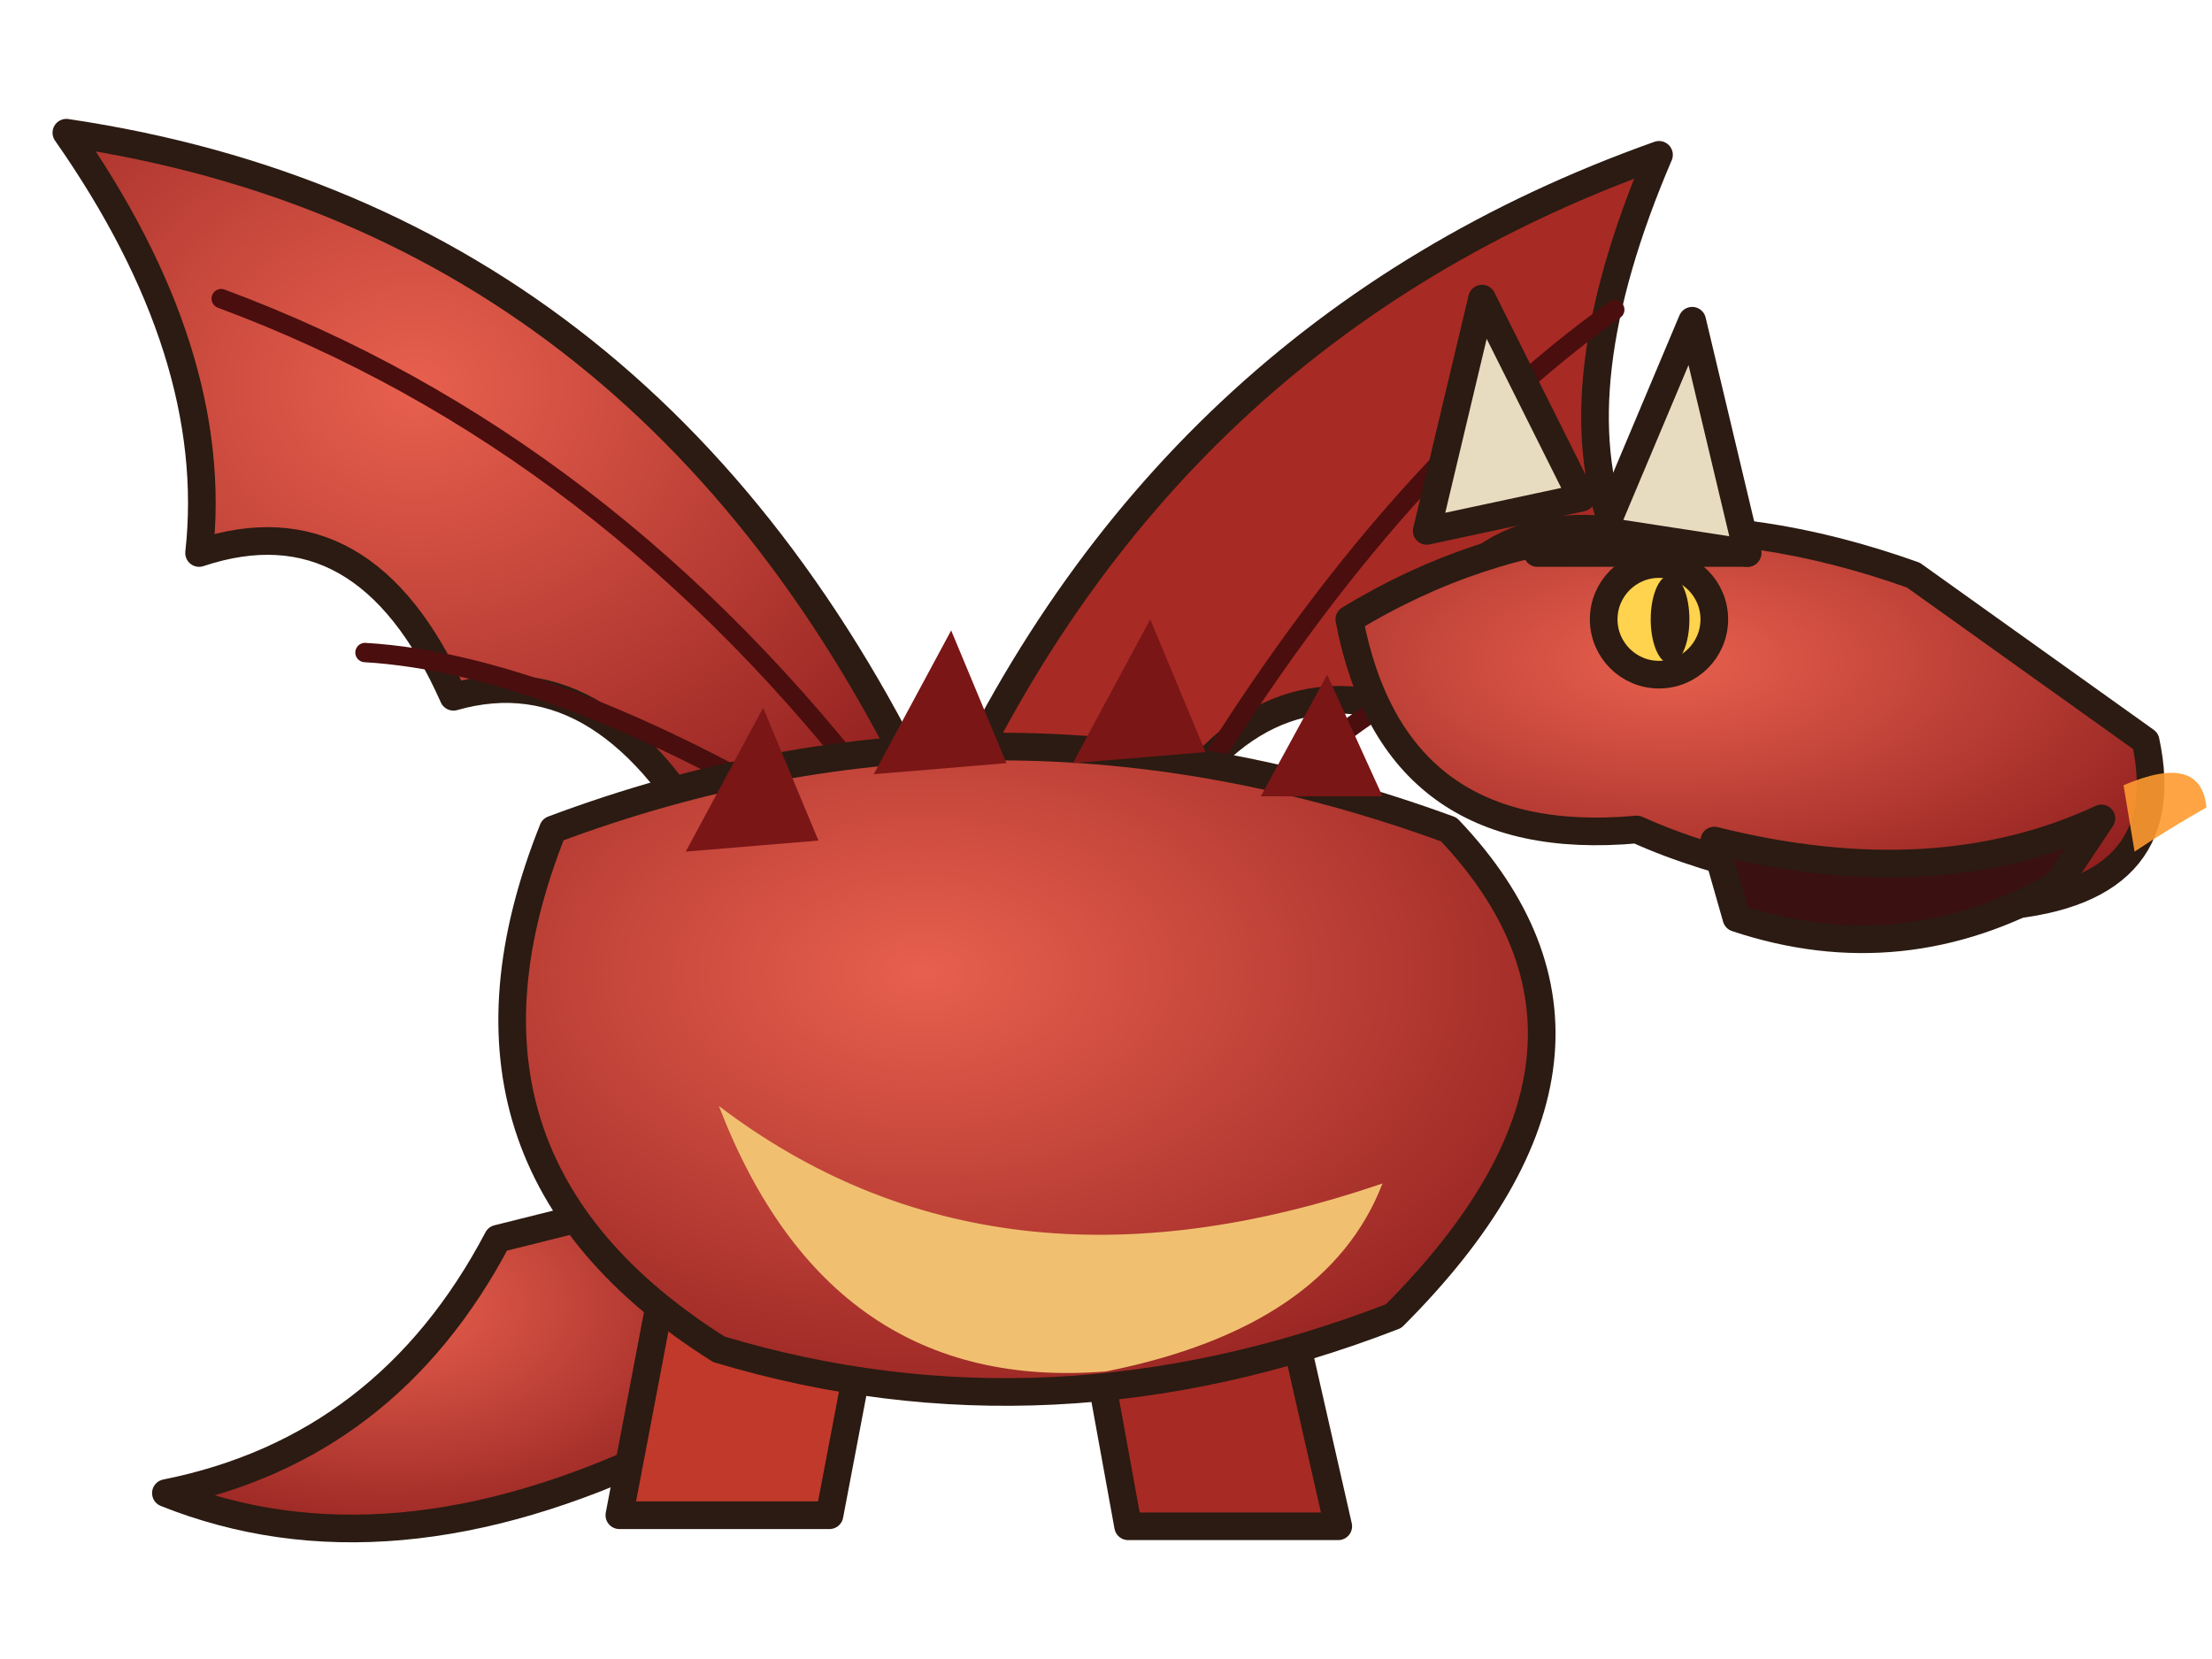
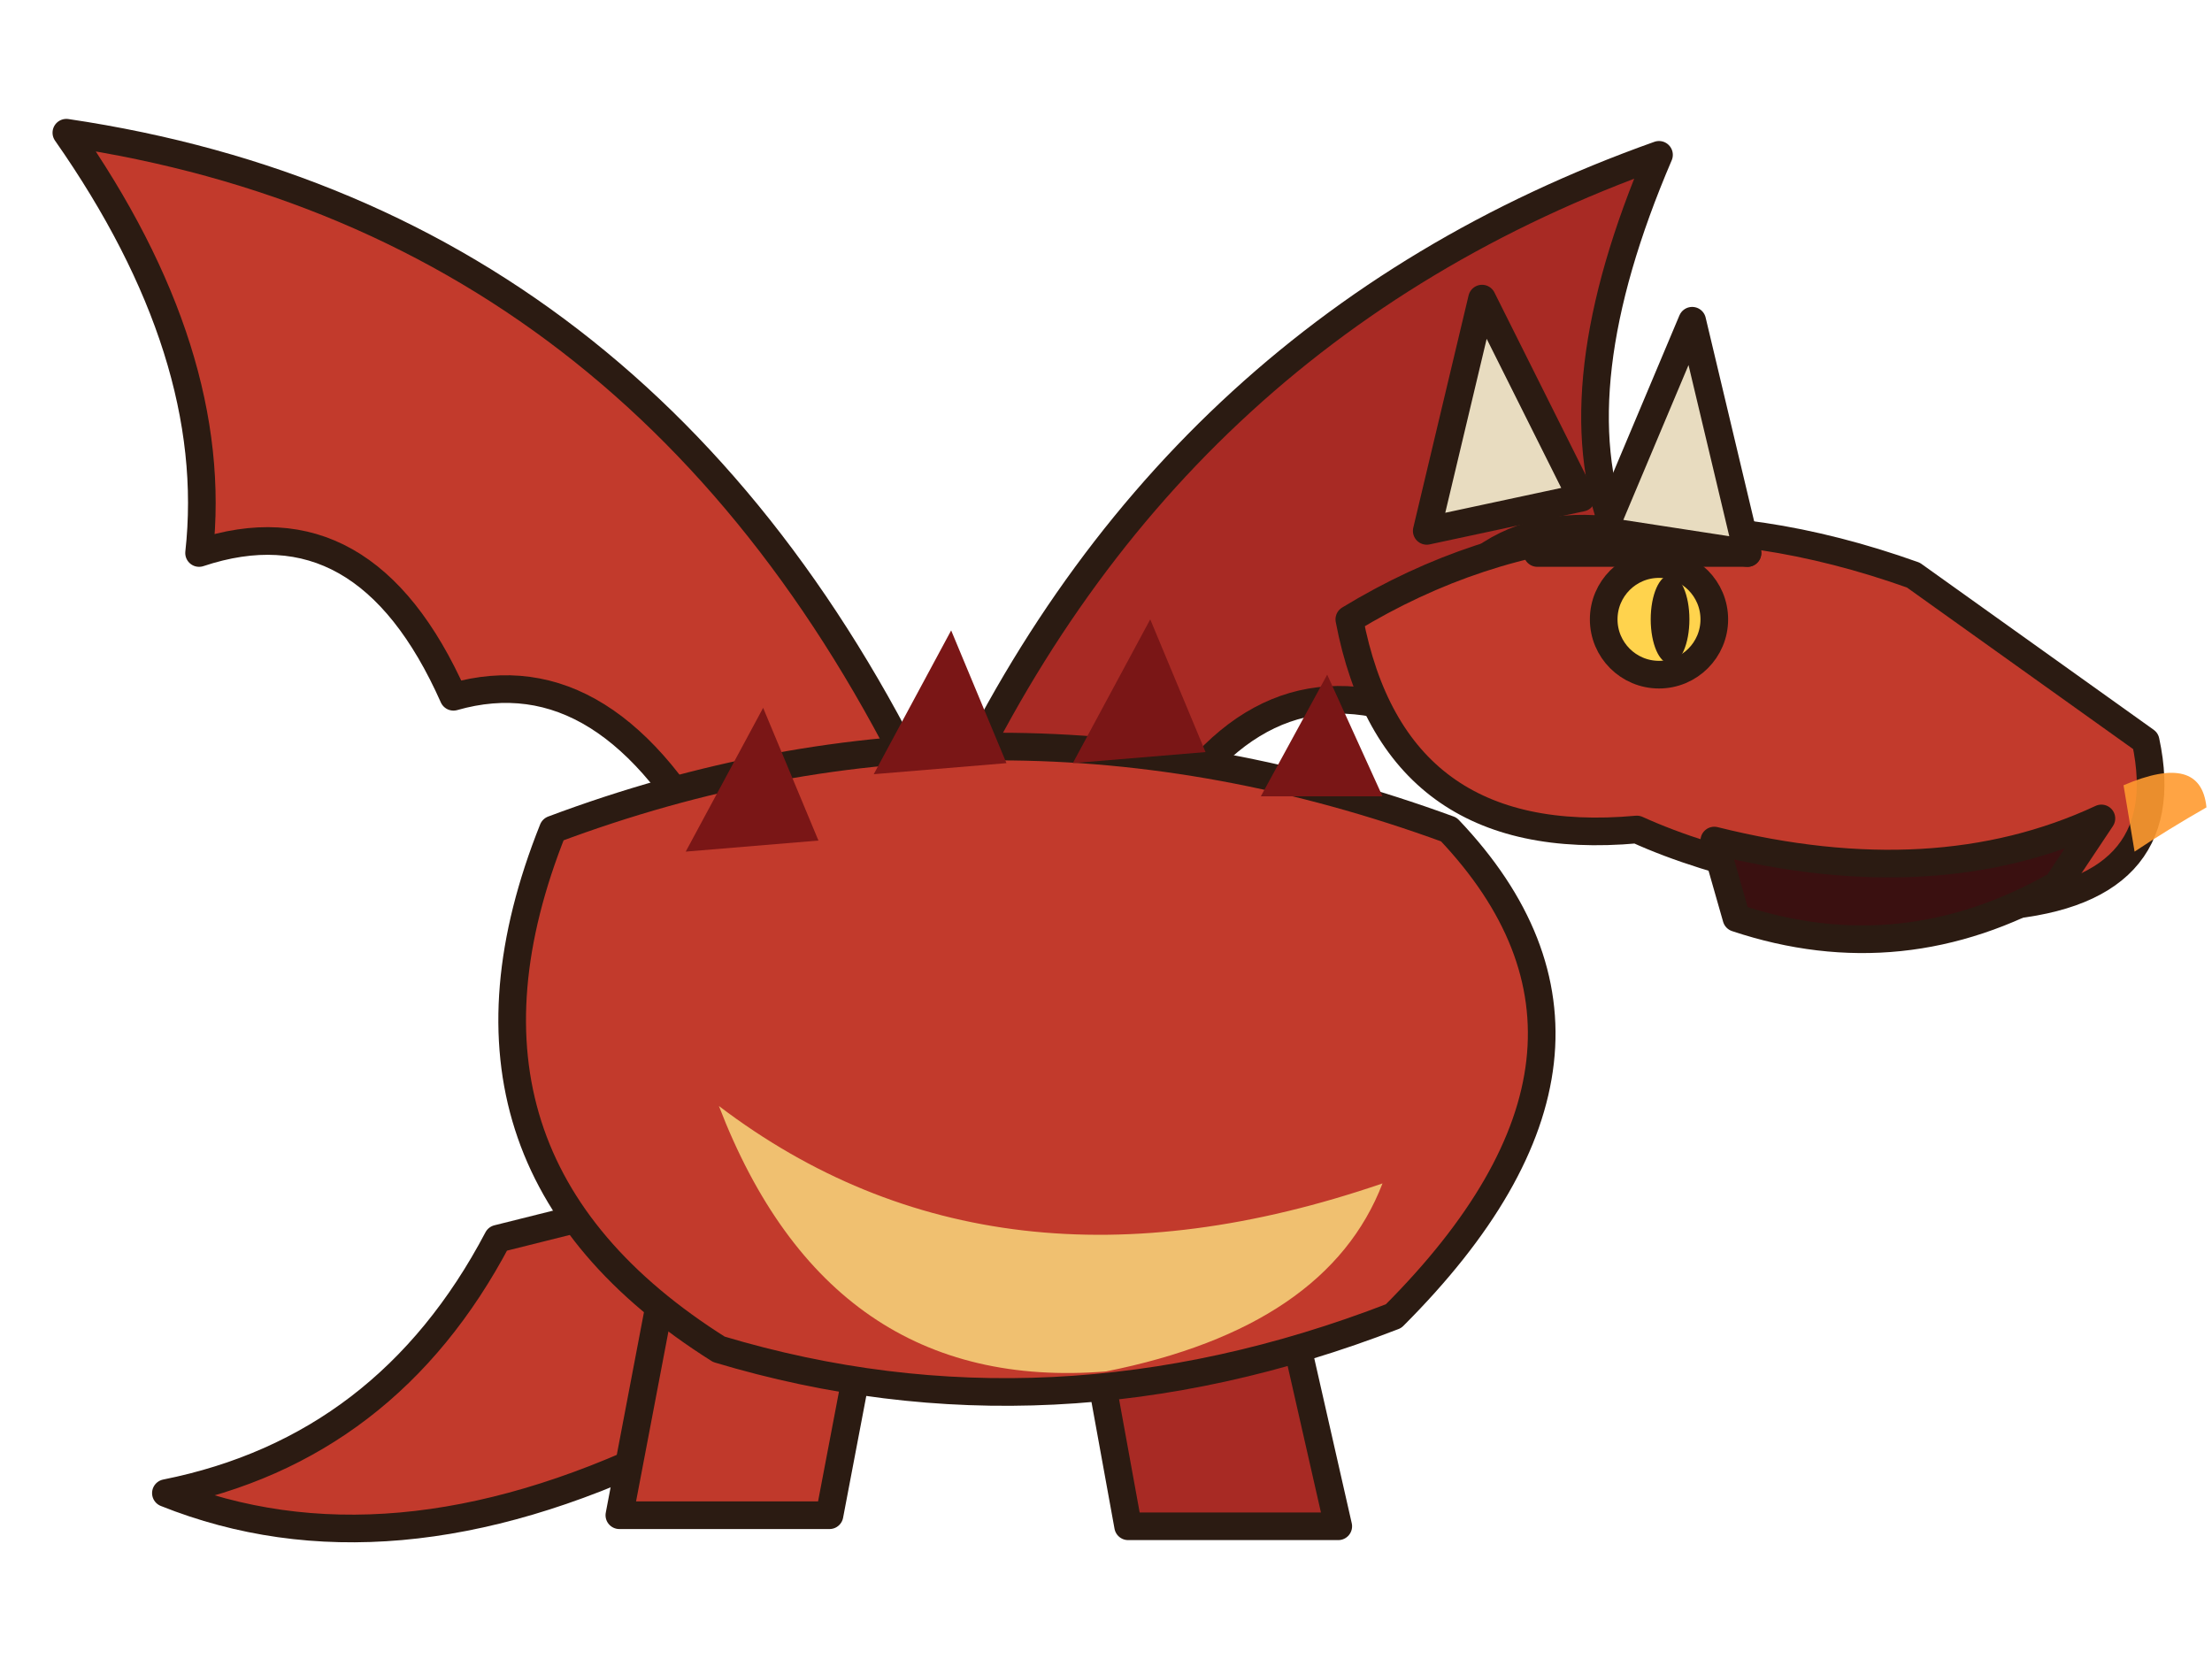
<svg xmlns="http://www.w3.org/2000/svg" viewBox="0 0 400 300" width="400" height="300">
  <defs>
    <linearGradient id="stone" x1="0" y1="0" x2="1" y2="0">
      <stop offset="0.00" stop-color="#d6cebd" />
      <stop offset="0.50" stop-color="#ada591" />
      <stop offset="1.00" stop-color="#80776a" />
    </linearGradient>
    <linearGradient id="stoneB" x1="0" y1="0" x2="1" y2="0">
      <stop offset="0.00" stop-color="#d4dcee" />
      <stop offset="0.50" stop-color="#a3aecb" />
      <stop offset="1.00" stop-color="#6e7a9c" />
    </linearGradient>
    <linearGradient id="stoneD" x1="0" y1="0" x2="1" y2="0">
      <stop offset="0.00" stop-color="#8a8a9a" />
      <stop offset="0.50" stop-color="#5d5c6d" />
      <stop offset="1.00" stop-color="#3c3b49" />
    </linearGradient>
    <linearGradient id="wood" x1="0" y1="0" x2="0" y2="1">
      <stop offset="0.00" stop-color="#c48f52" />
      <stop offset="1.00" stop-color="#7d512b" />
    </linearGradient>
    <linearGradient id="roofG" x1="0" y1="0" x2="1" y2="1">
      <stop offset="0.00" stop-color="#86d25f" />
      <stop offset="1.00" stop-color="#2d7a34" />
    </linearGradient>
    <linearGradient id="roofR" x1="0" y1="0" x2="1" y2="1">
      <stop offset="0.00" stop-color="#ee6a58" />
      <stop offset="1.00" stop-color="#9c2a22" />
    </linearGradient>
    <linearGradient id="roofP" x1="0" y1="0" x2="1" y2="1">
      <stop offset="0.00" stop-color="#a67ae8" />
      <stop offset="1.00" stop-color="#4a2c98" />
    </linearGradient>
    <linearGradient id="steel" x1="0" y1="0" x2="1" y2="1">
      <stop offset="0.00" stop-color="#eef2f6" />
      <stop offset="0.50" stop-color="#b3bcc7" />
      <stop offset="1.00" stop-color="#7a8593" />
    </linearGradient>
    <linearGradient id="gold" x1="0" y1="0" x2="1" y2="1">
      <stop offset="0.00" stop-color="#ffe27a" />
      <stop offset="1.00" stop-color="#c8901a" />
    </linearGradient>
    <linearGradient id="blue" x1="0" y1="0" x2="1" y2="1">
      <stop offset="0.00" stop-color="#5b9be8" />
      <stop offset="1.00" stop-color="#1f4c9a" />
    </linearGradient>
    <linearGradient id="copper" x1="0" y1="0" x2="1" y2="1">
      <stop offset="0.00" stop-color="#f0b27a" />
      <stop offset="1.00" stop-color="#a35f2e" />
    </linearGradient>
    <linearGradient id="ice" x1="0" y1="0" x2="1" y2="1">
      <stop offset="0.00" stop-color="#f2fdff" />
      <stop offset="0.50" stop-color="#8fdcf5" />
      <stop offset="1.00" stop-color="#3d98cf" />
    </linearGradient>
    <linearGradient id="iron" x1="0" y1="0" x2="1" y2="1">
      <stop offset="0.00" stop-color="#7c7c88" />
      <stop offset="1.00" stop-color="#2f2f38" />
    </linearGradient>
    <linearGradient id="lava" x1="0" y1="0" x2="1" y2="1">
      <stop offset="0.00" stop-color="#ffd24a" />
      <stop offset="1.00" stop-color="#ff6a1a" />
    </linearGradient>
    <radialGradient id="goblin" cx="0.4" cy="0.35" r=".8">
      <stop offset="0.00" stop-color="#aee572" />
      <stop offset="1.00" stop-color="#4f9e32" />
    </radialGradient>
    <radialGradient id="orc" cx="0.4" cy="0.35" r=".8">
      <stop offset="0.00" stop-color="#6fae4a" />
      <stop offset="1.00" stop-color="#2f6a22" />
    </radialGradient>
    <radialGradient id="wolf" cx="0.4" cy="0.35" r=".8">
      <stop offset="0.00" stop-color="#b8bec9" />
      <stop offset="1.00" stop-color="#6c7380" />
    </radialGradient>
    <radialGradient id="ogre" cx="0.4" cy="0.35" r=".8">
      <stop offset="0.00" stop-color="#b27a4c" />
      <stop offset="1.00" stop-color="#6a4126" />
    </radialGradient>
    <radialGradient id="rock" cx="0.4" cy="0.35" r=".8">
      <stop offset="0.00" stop-color="#b9b9c2" />
      <stop offset="1.00" stop-color="#6a6a78" />
    </radialGradient>
    <radialGradient id="wisp" cx="0.4" cy="0.35" r=".8">
      <stop offset="0.00" stop-color="#ffffff" />
      <stop offset="0.50" stop-color="#9ae9ff" />
      <stop offset="1.00" stop-color="#2fa6e0" />
    </radialGradient>
    <radialGradient id="drake" cx="0.4" cy="0.35" r=".8">
      <stop offset="0.00" stop-color="#e8604e" />
      <stop offset="1.00" stop-color="#8c1c1c" />
    </radialGradient>
    <radialGradient id="bat" cx="0.4" cy="0.35" r=".8">
      <stop offset="0.00" stop-color="#8f5cc0" />
      <stop offset="1.00" stop-color="#4a2a68" />
    </radialGradient>
    <radialGradient id="ghost" cx="0.4" cy="0.35" r=".8">
      <stop offset="0.00" stop-color="#eaffff" />
      <stop offset="0.50" stop-color="#9bded6" />
      <stop offset="1.00" stop-color="#4fa8a0" />
    </radialGradient>
    <radialGradient id="orb" cx="0.4" cy="0.35" r=".8">
      <stop offset="0.00" stop-color="#ffffff" />
      <stop offset="0.50" stop-color="#d9a8ff" />
      <stop offset="1.00" stop-color="#8a4fe0" />
    </radialGradient>
    <radialGradient id="glowY" cx="0.4" cy="0.35" r=".8">
      <stop offset="0.00" stop-color="#fffbd0" />
      <stop offset="0.50" stop-color="#ffe14a" />
      <stop offset="1.00" stop-color="#ff9d1a" />
    </radialGradient>
    <radialGradient id="glowC" cx="0.4" cy="0.35" r=".8">
      <stop offset="0.00" stop-color="#ffffff" />
      <stop offset="0.50" stop-color="#a8f0ff" />
      <stop offset="1.00" stop-color="#2fb8e8" />
    </radialGradient>
  </defs>
  <g stroke="#2b1b12" stroke-width="5" stroke-linejoin="round" stroke-linecap="round">
-     <path d="M170 150 Q120 40 12 24 Q40 64 36 100 Q66 90 82 126 Q110 118 130 156 Z" fill="url(#drake)" />
+     <path d="M170 150 Q120 40 12 24 Q40 64 36 100 Q66 90 82 126 Q110 118 130 156 Z" fill="#c23a2c" />
    <path d="M170 150 Q210 60 300 28 Q282 70 292 96 Q262 92 252 128 Q224 120 206 156 Z" fill="#a82a24" />
-     <g stroke="#4a0e0e" stroke-width="3.5" fill="none">
-       <path d="M160 146 Q110 80 40 54 M150 150 Q100 120 66 118 M214 146 Q250 86 292 56 M222 150 Q250 124 272 116" />
-     </g>
-     <path d="M90 224 Q70 262 30 270 Q70 286 120 262 Q136 238 130 214 Z" fill="url(#drake)" />
+     <path d="M90 224 Q70 262 30 270 Q70 286 120 262 Q136 238 130 214 Z" fill="#c23a2c" />
    <path d="M120 232 L112 274 H150 L158 232 Z" fill="#c0392b" />
    <path d="M196 232 L204 276 H242 L232 232 Z" fill="#a82a24" />
-     <path d="M100 150 Q180 120 262 150 Q300 190 252 238 Q190 262 130 244 Q76 210 100 150 Z" fill="url(#drake)" />
+     <path d="M100 150 Q180 120 262 150 Q300 190 252 238 Q190 262 130 244 Q76 210 100 150 Z" fill="#c23a2c" />
    <path d="M130 200 Q180 238 250 214 Q240 240 200 248 Q150 252 130 200 Z" fill="#f0c070" stroke="none" />
    <g fill="#7a1616" stroke="none">
      <path d="M124 154 l14 -26 l10 24 Z M158 140 l14 -26 l10 24 Z M194 138 l14 -26 l10 24 Z M228 144 l12 -22 l10 22 Z" />
    </g>
-     <path d="M244 112 Q290 84 346 104 L388 134 Q394 162 360 164 Q318 160 296 150 Q252 154 244 112 Z" fill="url(#drake)" />
+     <path d="M244 112 Q290 84 346 104 L388 134 Q394 162 360 164 Q318 160 296 150 Q252 154 244 112 Z" fill="#c23a2c" />
    <path d="M258 96 L268 54 L286 90 Z M290 96 L306 58 L316 100 Z" fill="#e8dcc0" />
    <circle cx="300" cy="112" r="10" fill="#ffd34d" />
    <ellipse cx="302" cy="112" rx="3.5" ry="8" fill="#2b1b12" stroke="none" />
    <path d="M278 100 L316 100" stroke-width="5" fill="none" />
    <path d="M310 152 Q350 162 380 148 L372 160 Q344 176 314 166 Z" fill="#3a1010" />
    <path d="M384 142 Q398 136 399 146 Q392 150 386 154 Z" fill="#ff9a30" opacity=".9" stroke="none" />
  </g>
</svg>
